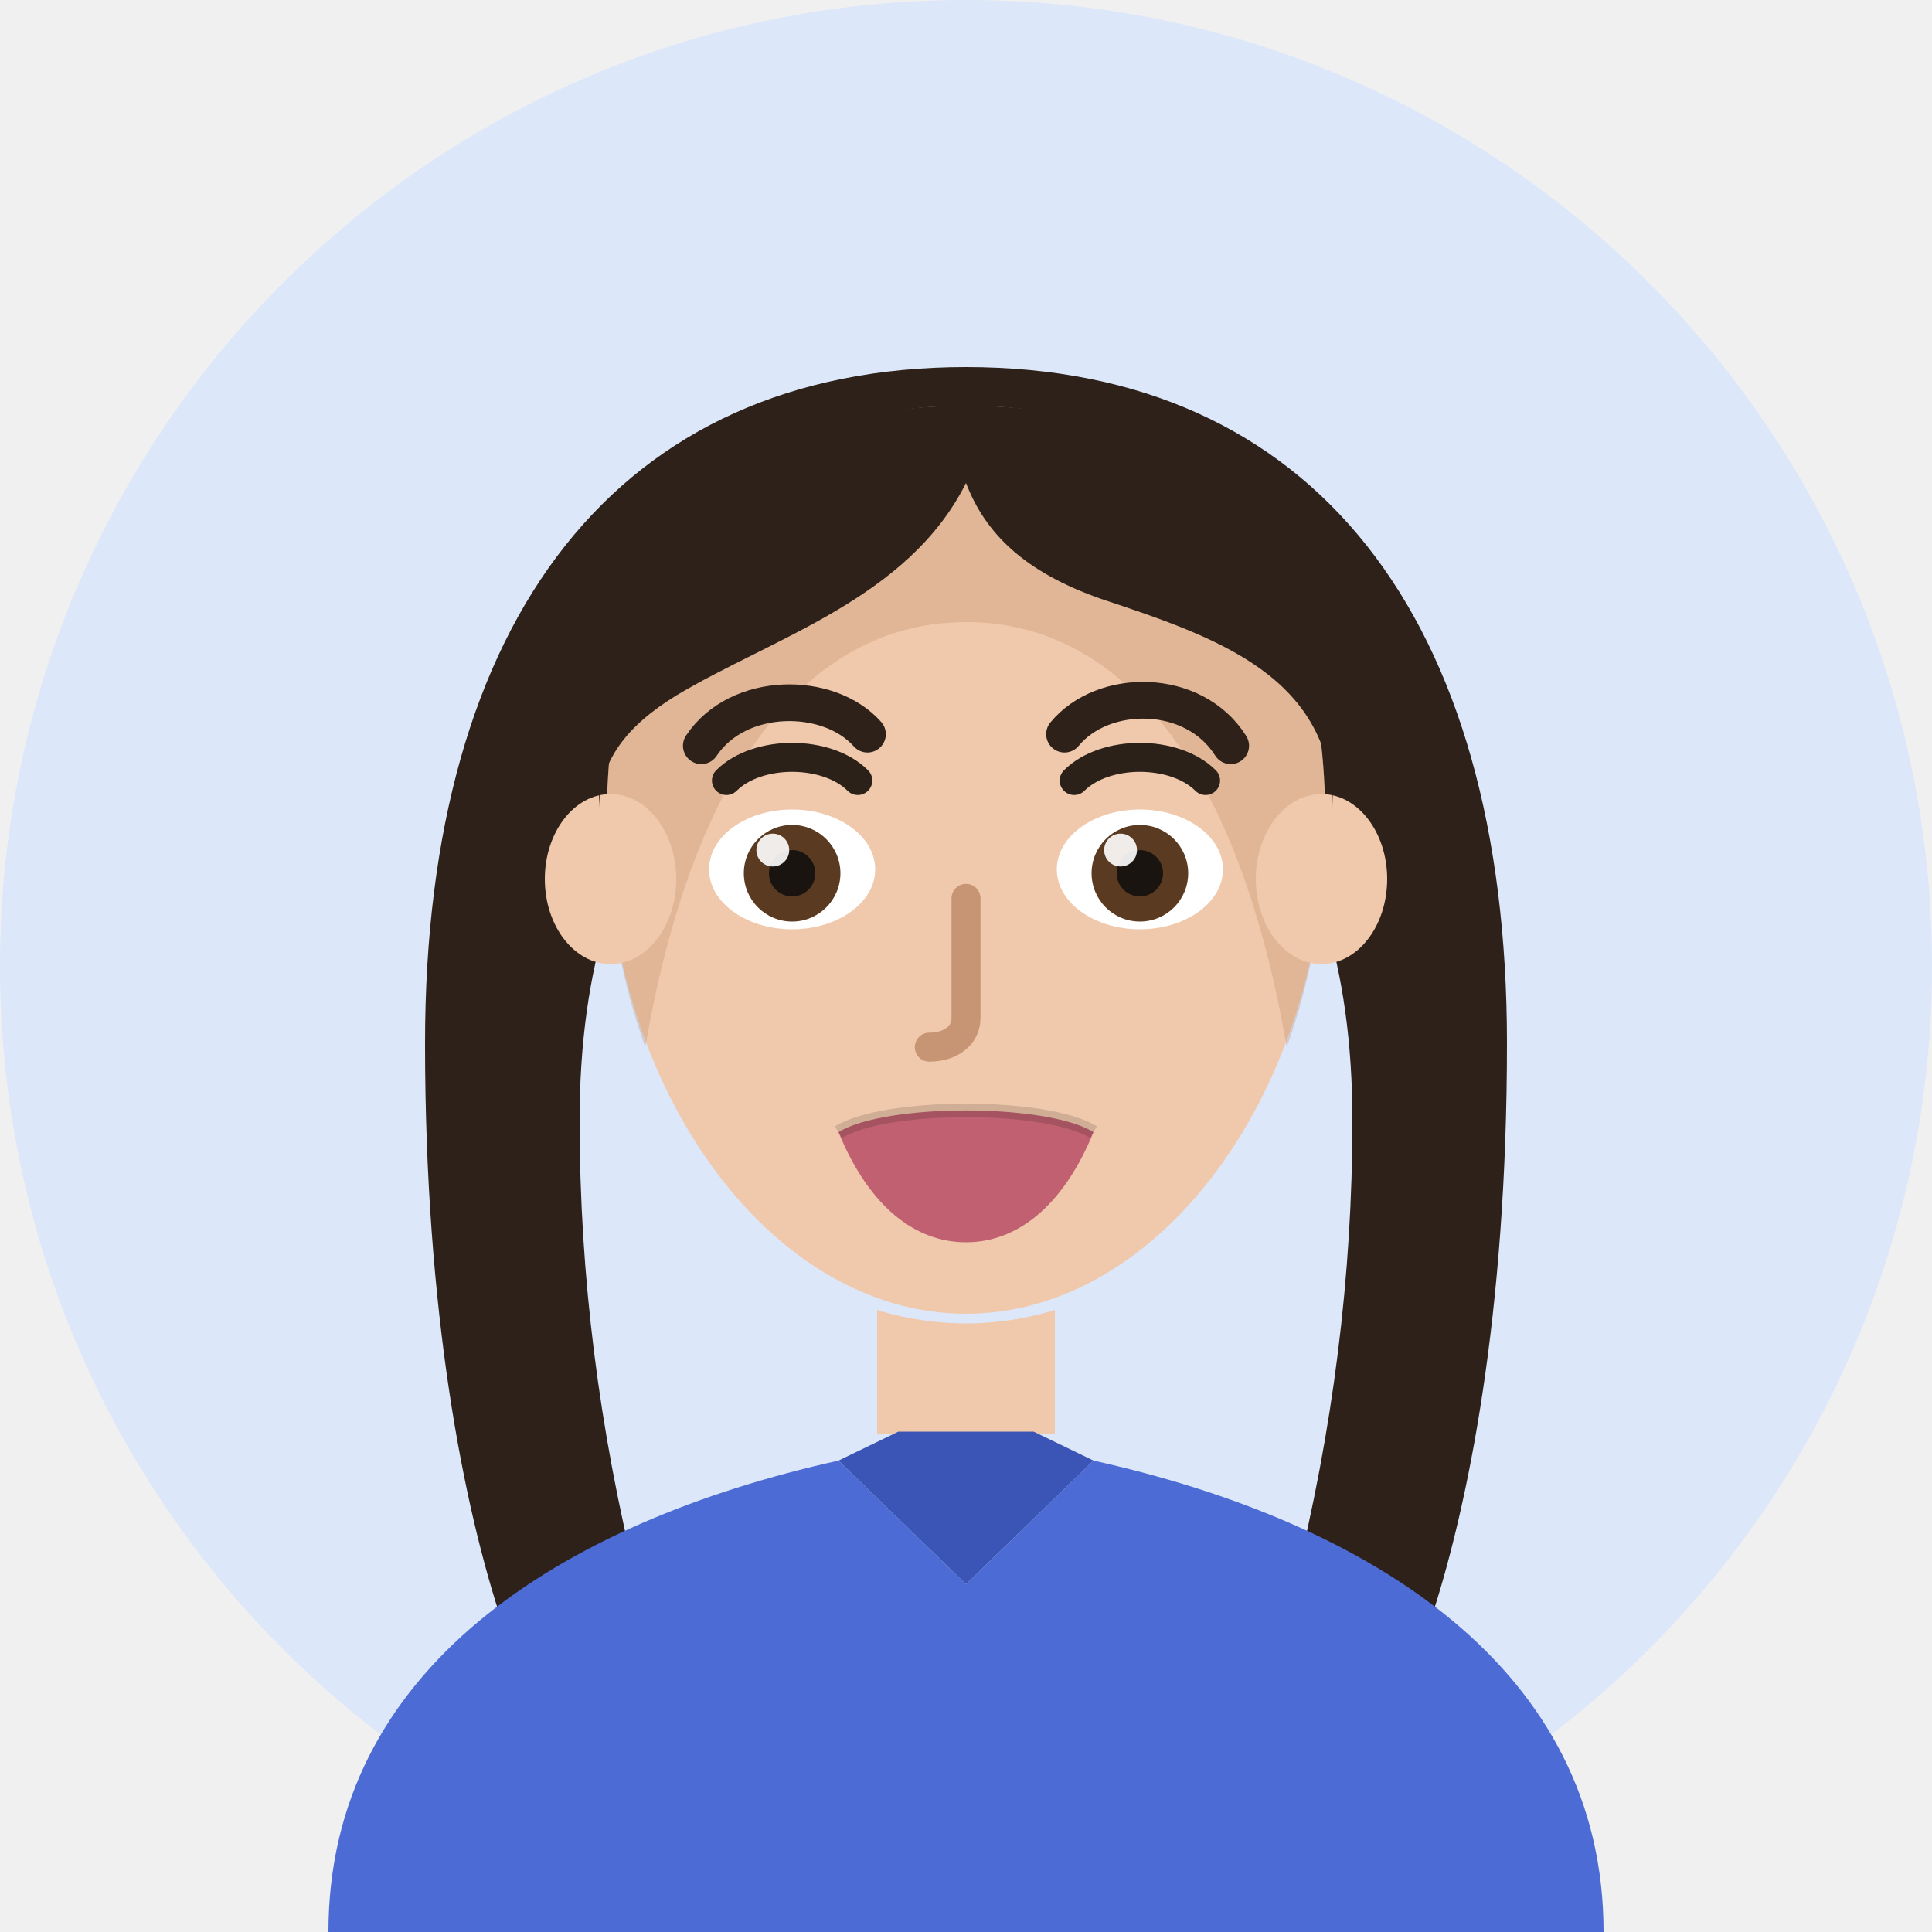
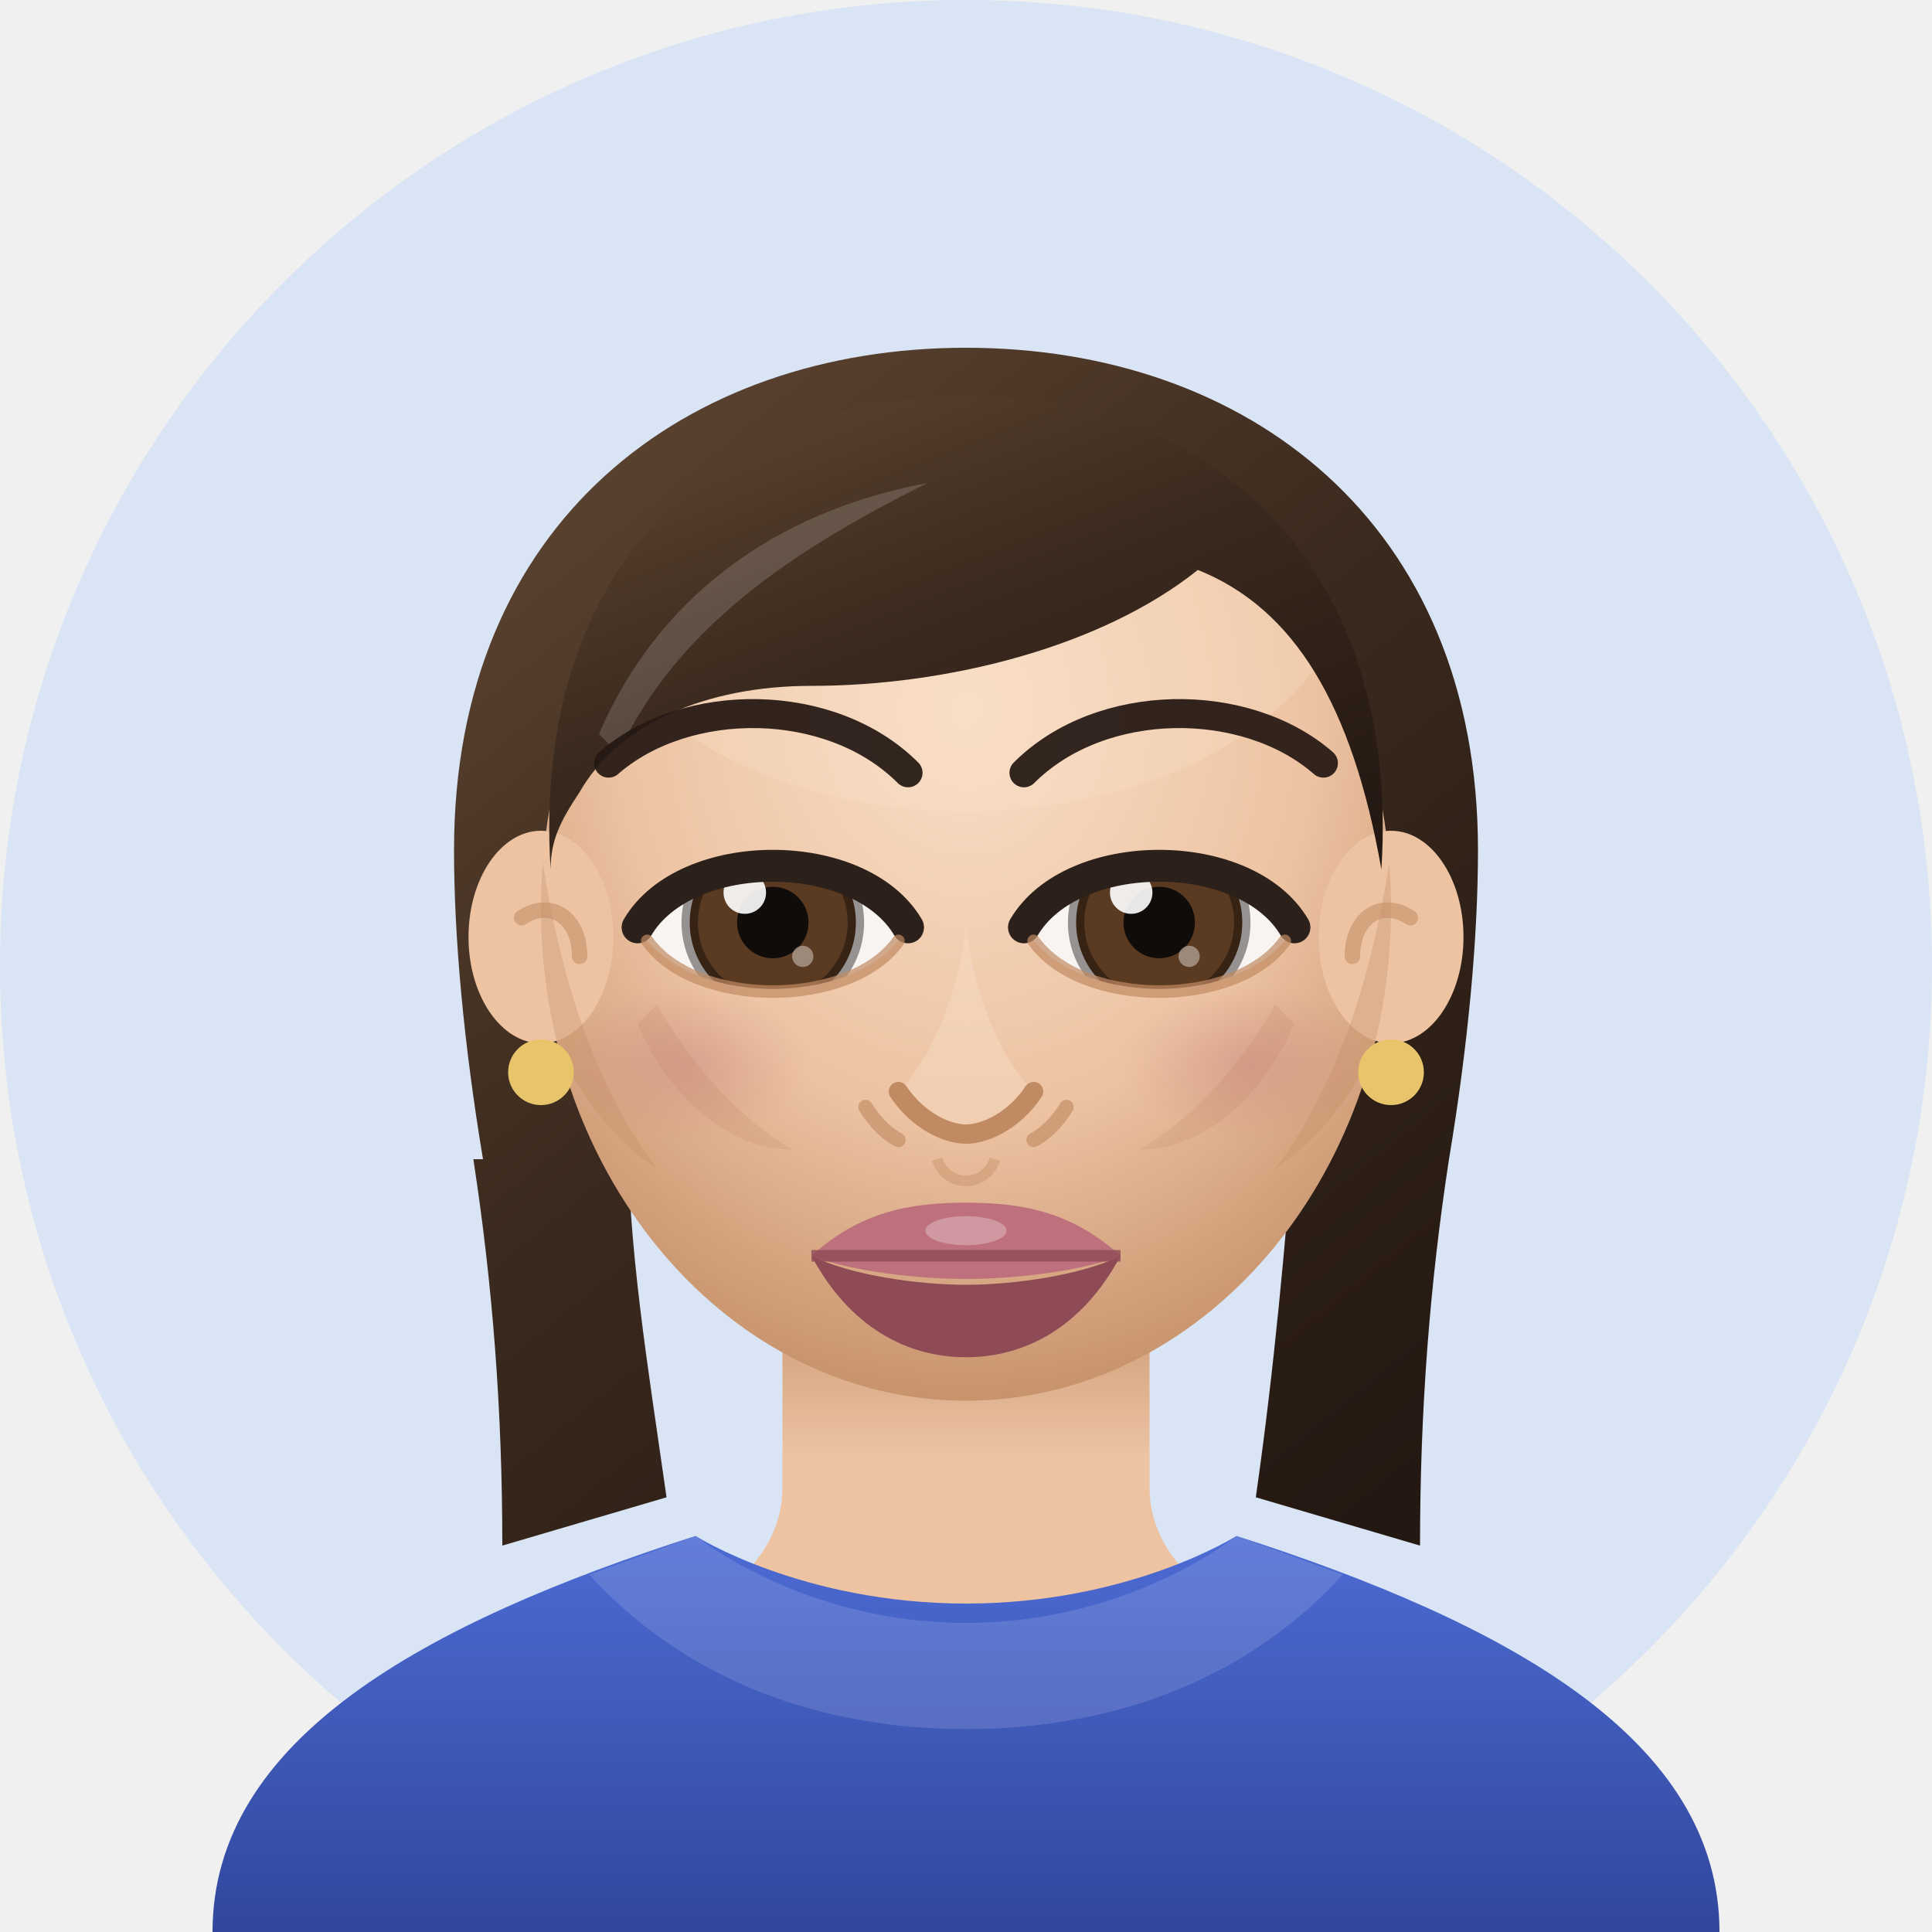
- <svg xmlns="http://www.w3.org/2000/svg" viewBox="0 0 100 100">
-   <circle cx="50" cy="50" r="50" fill="#DCE7FA" />
-   <path d="M22 54c0-22 10-35 28-35s28 13 28 35c0 14-2 24-4 30l-7-2c2-8 3-16 3-24 0-16-8-24-20-24s-20 8-20 24c0 8 1 16 3 24l-7 2c-2-6-4-16-4-30z" fill="#2E2119" />
-   <path d="M50 70c-1.9 0-3.4-.5-3.4-.5l-.1 5.2h7l-.1-5.2s-1.5.5-3.4.5z" fill="#00000018" />
-   <path d="M50 68.5c2.6 0 4.6-.7 4.6-.7v6.4h-9.2v-6.4s2 .7 4.6.7z" fill="#F0C9AC" />
-   <path d="M17 100c0-13.6 12-21.2 26.4-24.4L50 82l6.6-6.4C71 78.8 83 86.4 83 100z" fill="#4C6BD4" />
-   <path d="M43.4 75.6 50 82l6.6-6.4-3.1-1.5H46.5z" fill="#3A55B5" />
-   <path d="M50 21c12.4 0 18.6 8.4 18.6 21.6 0 13.6-8.4 25.4-18.6 25.4S31.4 56.2 31.4 42.6C31.4 29.4 37.6 21 50 21z" fill="#F0C9AC" />
-   <path d="M50 21c12.4 0 18.6 8.4 18.6 21.6 0 4-.7 8-2 11.6-2.4-14-8.2-22-16.6-22s-14.2 8-16.6 22c-1.3-3.6-2-7.6-2-11.6C31.4 29.4 37.6 21 50 21z" fill="#B07A55" opacity=".25" />
-   <ellipse cx="31.6" cy="45.5" rx="3.4" ry="4.4" fill="#F0C9AC" />
-   <ellipse cx="68.4" cy="45.5" rx="3.4" ry="4.4" fill="#F0C9AC" />
-   <path d="M31 42c0-13 6-21 19-21s19 8 19 21c0-7-6-9-12-11-4-1.4-6-3.4-7-6-3 6-10 8-15 11-2.6 1.6-4 3.4-4 6z" fill="#2E2119" />
-   <path d="M36.3 38.6c1.9-2.86 6.6-2.86 8.6-.6" stroke="#2E2119" stroke-width="1.9" fill="none" stroke-linecap="round" />
-   <path d="M55.1 38c2-2.431 6.7-2.431 8.6.6" stroke="#2E2119" stroke-width="1.9" fill="none" stroke-linecap="round" />
-   <ellipse cx="41" cy="45" rx="4.3" ry="3.1" fill="#fff" />
-   <circle cx="41" cy="45.2" r="2.5" fill="#5B3A22" />
-   <circle cx="41" cy="45.2" r="1.2" fill="#1a1410" />
-   <circle cx="40" cy="44" r=".85" fill="#fff" opacity=".9" />
-   <ellipse cx="59" cy="45" rx="4.3" ry="3.1" fill="#fff" />
-   <circle cx="59" cy="45.2" r="2.5" fill="#5B3A22" />
-   <circle cx="59" cy="45.2" r="1.2" fill="#1a1410" />
-   <circle cx="58" cy="44" r=".85" fill="#fff" opacity=".9" />
-   <path d="M37.6 40.4c1.6-1.6 5.2-1.6 6.8 0" stroke="#2b2119" stroke-width="1.5" fill="none" stroke-linecap="round" />
-   <path d="M55.6 40.4c1.6-1.6 5.2-1.6 6.8 0" stroke="#2b2119" stroke-width="1.5" fill="none" stroke-linecap="round" />
-   <path d="M50 46.5v6.2c0 .9-.8 1.5-1.9 1.5" stroke="#B07A55" stroke-width="1.5" fill="none" stroke-linecap="round" stroke-linejoin="round" opacity=".65" />
-   <path d="M43.4 58.6c2.4-1.5 10.8-1.5 13.2 0-1.6 3.9-4 5.7-6.6 5.7s-5-1.8-6.6-5.7z" fill="#C06070" />
-   <path d="M43.4 58.6c2.4-1.5 10.8-1.5 13.2 0" stroke="#00000022" stroke-width=".7" fill="none" />
+ <svg xmlns="http://www.w3.org/2000/svg" viewBox="0 0 200 200">
+   <defs>
+     <radialGradient id="s1" cx="50%" cy="30%" r="75%">
+       <stop offset="0" stop-color="#F8DEC7" />
+       <stop offset=".55" stop-color="#EDC3A2" />
+       <stop offset="1" stop-color="#C08A62" />
+     </radialGradient>
+     <linearGradient id="n1" x1="0" y1="0" x2="0" y2="1">
+       <stop offset="0" stop-color="#C08A62" />
+       <stop offset=".6" stop-color="#EDC3A2" />
+     </linearGradient>
+     <linearGradient id="h1" x1=".15" y1="0" x2=".85" y2="1">
+       <stop offset="0" stop-color="#5E4531" />
+       <stop offset=".45" stop-color="#3B2A1E" />
+       <stop offset="1" stop-color="#241812" />
+     </linearGradient>
+     <linearGradient id="c1" x1="0" y1="0" x2="0" y2="1">
+       <stop offset="0" stop-color="#4C6BD4" />
+       <stop offset="1" stop-color="#31479C" />
+     </linearGradient>
+     <radialGradient id="r1" cx="50%" cy="50%" r="50%">
+       <stop offset="0" stop-color="#BE717D" stop-opacity=".3" />
+       <stop offset="1" stop-color="#BE717D" stop-opacity="0" />
+     </radialGradient>
+     <clipPath id="H1">
+       <ellipse cx="100" cy="94" rx="44" ry="51" />
+     </clipPath>
+     <clipPath id="L1">
+       <path d="M66 96c5-8.5 23-8.5 28 0-5 8.5-23 8.5-28 0z" />
+     </clipPath>
+     <clipPath id="R1">
+       <path d="M106 96c5-8.5 23-8.5 28 0-5 8.5-23 8.5-28 0z" />
+     </clipPath>
+   </defs>
+   <circle cx="100" cy="100" r="100" fill="#D9E4F5" />
+   <path d="M50 120c-2-12-3-23-3-32 0-34 24-52 53-52s53 18 53 52c0 9-1 20-3 32-2 13-3 26-3 40l-17-5c2-14 3-26 4-38 1-16 1-29-3-38-9 7-24 11-38 11-11 0-21 4-25 10-2 4-3 10-3 17 0 12 2 24 4 38l-17 5c0-14-1-27-3-40z" fill="url(#h1)" />
+   <path d="M81 128h38v26c0 8 8 12 8 12H73s8-4 8-12z" fill="url(#n1)" />
+   <path d="M81 128h38v10c-7 8-31 8-38 0z" fill="#C08A62" opacity=".5" />
+   <path d="M100 166c-17 0-28-7-28-7C44 168 22 180 22 200h156c0-20-22-32-50-41 0 0-11 7-28 7z" fill="url(#c1)" />
+   <path d="M72 159s11 9 28 9 28-9 28-9l11 4c-10 11-24 16-39 16s-29-5-39-16z" fill="#fff" opacity=".13" />
+   <ellipse cx="100" cy="94" rx="44" ry="51" fill="url(#s1)" />
+   <g clip-path="url(#H1)">
+     <ellipse cx="100" cy="58" rx="40" ry="26" fill="#F8DEC7" opacity=".32" />
+   </g>
+   <ellipse cx="56" cy="97" rx="7.5" ry="11" fill="#EDC3A2" />
+   <ellipse cx="144" cy="97" rx="7.5" ry="11" fill="#EDC3A2" />
+   <path d="M54 95c3-2 6 0 6 4M146 95c-3-2-6 0-6 4" stroke="#C08A62" stroke-width="1.6" fill="none" opacity=".55" stroke-linecap="round" />
+   <g clip-path="url(#H1)">
+     <path d="M56 88c2 14 6 25 12 33-9-6-14-18-15-33z" fill="#C08A62" opacity=".3" />
+     <path d="M144 88c-2 14-6 25-12 33 9-6 14-18 15-33z" fill="#C08A62" opacity=".3" />
+     <path d="M68 104c4 7 9 12 14 15-7 0-13-6-16-13z" fill="#C08A62" opacity=".22" />
+     <path d="M132 104c-4 7-9 12-14 15 7 0 13-6 16-13z" fill="#C08A62" opacity=".22" />
+   </g>
+   <ellipse cx="71" cy="110" rx="13" ry="8" fill="url(#r1)" />
+   <ellipse cx="129" cy="110" rx="13" ry="8" fill="url(#r1)" />
+   <path d="M57 90c-2-31 17-49 43-49s45 18 43 49c-3-17-9-27-19-31-10 8-26 12-40 12-11 0-20 4-24 11-2 3-3 5-3 8z" fill="url(#h1)" />
+   <path d="M62 76c6-14 18-23 34-26-14 7-26 15-32 28z" fill="#fff" opacity=".16" />
+   <path d="M63 79c8-7 23-7 31 1" stroke="#241812" stroke-width="3.0" fill="none" stroke-linecap="round" opacity=".93" />
+   <path d="M137 79c-8-7-23-7-31 1" stroke="#241812" stroke-width="3.0" fill="none" stroke-linecap="round" opacity=".93" />
+   <path d="M66 96c5-8.5 23-8.5 28 0-5 8.5-23 8.5-28 0z" fill="#F8F4F1" />
+   <g clip-path="url(#L1)">
+     <circle cx="80" cy="95.5" r="8.6" fill="#5B3A22" />
+     <circle cx="80" cy="95.5" r="8.6" fill="none" stroke="#0006" stroke-width="1.7" />
+     <circle cx="80" cy="95.5" r="3.7" fill="#100C09" />
+     <circle cx="77.1" cy="92.4" r="2.2" fill="#fff" opacity=".9" />
+     <circle cx="83.1" cy="99" r="1.1" fill="#fff" opacity=".4" />
+     <path d="M65 96c5-9 24-9 29-1v-5c-6-6-23-6-29 0z" fill="#000" opacity=".2" />
+   </g>
+   <path d="M66 96c5-8.5 23-8.5 28 0" stroke="#2B201A" stroke-width="3.3" fill="none" stroke-linecap="round" />
+   <path d="M67 97.4c5 7 21 7 26 0" stroke="#C08A62" stroke-width="1.3" fill="none" opacity=".7" stroke-linecap="round" />
+   <path d="M106 96c5-8.5 23-8.5 28 0-5 8.5-23 8.5-28 0z" fill="#F8F4F1" />
+   <g clip-path="url(#R1)">
+     <circle cx="120" cy="95.5" r="8.6" fill="#5B3A22" />
+     <circle cx="120" cy="95.5" r="8.6" fill="none" stroke="#0006" stroke-width="1.7" />
+     <circle cx="120" cy="95.5" r="3.7" fill="#100C09" />
+     <circle cx="117.1" cy="92.4" r="2.2" fill="#fff" opacity=".9" />
+     <circle cx="123.1" cy="99" r="1.1" fill="#fff" opacity=".4" />
+     <path d="M105 96c5-9 24-9 29-1v-5c-6-6-23-6-29 0z" fill="#000" opacity=".2" />
+   </g>
+   <path d="M106 96c5-8.5 23-8.5 28 0" stroke="#2B201A" stroke-width="3.3" fill="none" stroke-linecap="round" />
+   <path d="M107 97.4c5 7 21 7 26 0" stroke="#C08A62" stroke-width="1.3" fill="none" opacity=".7" stroke-linecap="round" />
+   <path d="M100 96c-1 8-4 14-7 17 2 3 5 4.4 7 4.4s5-1.4 7-4.4c-3-3-6-9-7-17z" fill="#F8DEC7" opacity=".4" />
+   <path d="M93 113c2 3 5 4.4 7 4.4s5-1.4 7-4.4" stroke="#C08A62" stroke-width="2" fill="none" stroke-linecap="round" />
+   <path d="M89.6 114.6c1.6 2.6 3.4 3.4 3.4 3.4M110.4 114.6c-1.6 2.6-3.4 3.4-3.4 3.4" stroke="#C08A62" stroke-width="1.5" fill="none" opacity=".65" stroke-linecap="round" />
+   <path d="M97 120c1 3 5 3 6 0" stroke="#C08A62" stroke-width="1.1" fill="none" opacity=".4" />
+   <path d="M84 130c5-4.5 10-5.5 16-5.5s11 1 16 5.5c-4 1.6-11 2.4-16 2.4s-12-.8-16-2.4z" fill="#BE717D" />
+   <path d="M84 130c4 7.5 10 10.5 16 10.5s12-3 16-10.5c-4 2-11 3-16 3s-12-1-16-3z" fill="#8E4A55" />
+   <path d="M84 130h32" stroke="#8E4A55" stroke-width="1.2" opacity=".8" />
+   <ellipse cx="100" cy="127.4" rx="4.2" ry="1.5" fill="#fff" opacity=".28" />
+   <circle cx="56" cy="111" r="3.4" fill="#E8C46A" />
+   <circle cx="144" cy="111" r="3.4" fill="#E8C46A" />
</svg>
